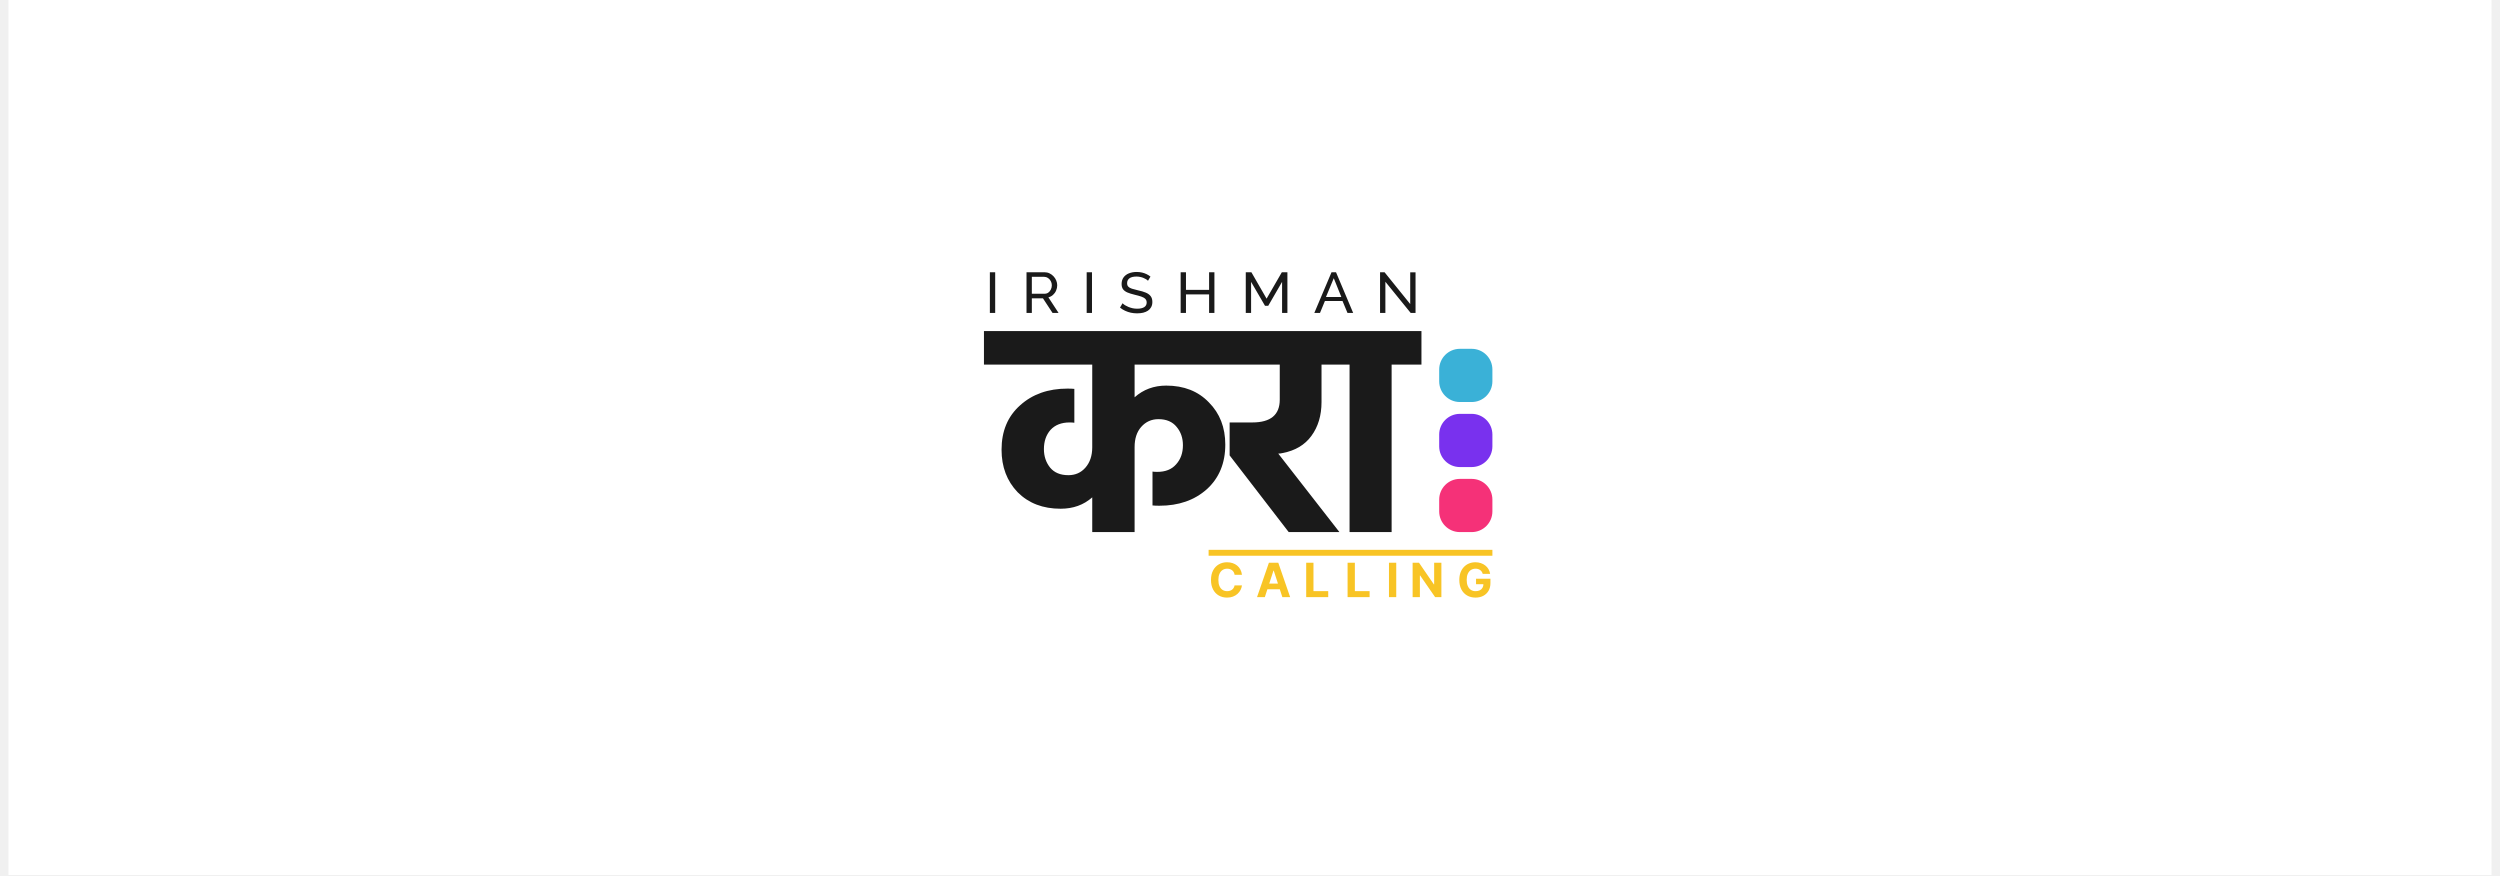
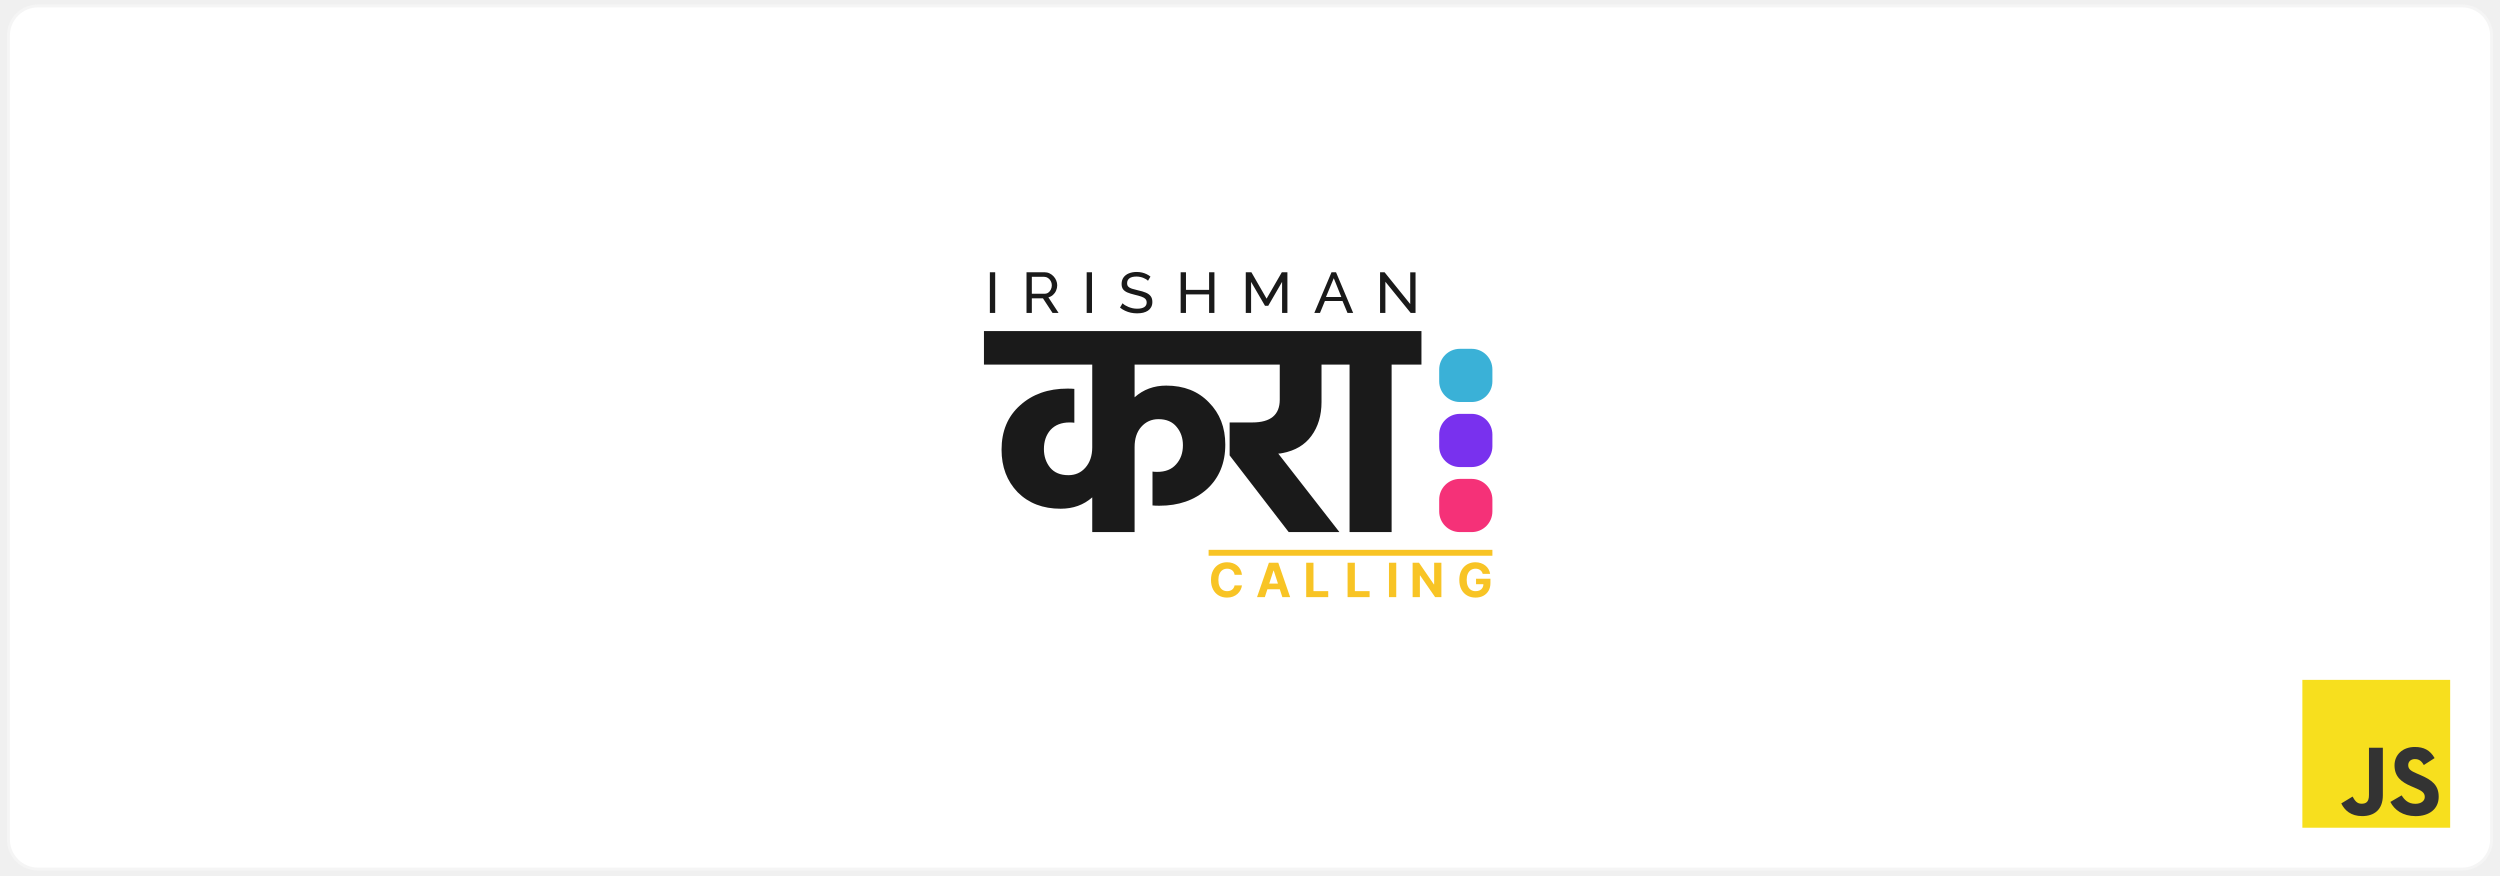
<svg xmlns="http://www.w3.org/2000/svg" width="1200" height="420" viewBox="-160 -40 420 148" fill="none">
-   <rect x="-160" y="-40" width="420" height="148" fill="#ffffff" />
+   <rect style="stroke: #f5f5f5; stroke-width: 0.5;" rx="5" x="-160" y="-39" width="420" height="146" fill="#ffffff" />
  <path d="M48.847 21.675H30.481V27.198C31.961 25.881 33.744 25.222 35.829 25.222C38.823 25.222 41.228 26.168 43.045 28.06C44.895 29.918 45.82 32.299 45.82 35.204C45.82 38.346 44.777 40.862 42.692 42.754C40.606 44.612 37.932 45.541 34.669 45.541C34.164 45.541 33.778 45.524 33.508 45.49V39.764C33.71 39.798 33.979 39.815 34.316 39.815C35.695 39.815 36.755 39.393 37.495 38.548C38.268 37.704 38.655 36.623 38.655 35.306C38.655 34.089 38.302 33.059 37.595 32.215C36.889 31.336 35.863 30.897 34.517 30.897C33.34 30.897 32.365 31.336 31.591 32.215C30.851 33.059 30.481 34.191 30.481 35.609V50H23.316V44.122C21.87 45.406 20.087 46.048 17.968 46.048C14.974 46.048 12.552 45.119 10.702 43.261C8.885 41.369 7.977 38.971 7.977 36.066C7.977 32.924 9.02 30.424 11.105 28.566C13.191 26.675 15.865 25.729 19.128 25.729C19.599 25.729 19.986 25.746 20.289 25.779V31.505C20.087 31.471 19.818 31.454 19.481 31.454C18.102 31.454 17.026 31.877 16.252 32.721C15.512 33.566 15.142 34.647 15.142 35.964C15.142 37.18 15.495 38.227 16.201 39.106C16.908 39.95 17.934 40.373 19.279 40.373C20.457 40.373 21.415 39.95 22.155 39.106C22.929 38.227 23.316 37.079 23.316 35.66V21.675H5V16H48.847V21.675ZM46.556 37.028V31.454H50.391C53.486 31.454 55.033 30.171 55.033 27.604V21.675H43.277V16H67.345V21.675H62.097V28.009C62.097 30.272 61.525 32.181 60.382 33.735C59.272 35.255 57.657 36.218 55.538 36.623C55.269 36.691 55.016 36.724 54.781 36.724L65.125 50H56.547L46.556 37.028ZM61.794 21.675V16H79V21.675H73.954V50H66.84V21.675H61.794Z" fill="#1A1A1A" />
  <path d="M6 12.932V6.048H6.9V12.932H6ZM12.199 12.932V6.048H15.24C15.553 6.048 15.84 6.113 16.1 6.242C16.36 6.365 16.587 6.533 16.78 6.747C16.974 6.953 17.124 7.189 17.231 7.454C17.337 7.713 17.391 7.978 17.391 8.249C17.391 8.566 17.327 8.867 17.201 9.151C17.081 9.435 16.907 9.678 16.68 9.878C16.46 10.079 16.2 10.217 15.9 10.295L17.621 12.932H16.6L14.98 10.46H13.1V12.932H12.199ZM13.1 9.684H15.25C15.497 9.684 15.71 9.62 15.89 9.49C16.077 9.355 16.22 9.177 16.32 8.957C16.427 8.737 16.48 8.501 16.48 8.249C16.48 7.991 16.42 7.755 16.3 7.542C16.18 7.322 16.024 7.147 15.83 7.018C15.637 6.889 15.424 6.824 15.19 6.824H13.1V9.684ZM22.374 12.932V6.048H23.274V12.932H22.374ZM32.745 7.493C32.664 7.403 32.558 7.315 32.424 7.231C32.291 7.147 32.141 7.073 31.974 7.008C31.808 6.937 31.624 6.882 31.424 6.843C31.231 6.798 31.027 6.776 30.814 6.776C30.267 6.776 29.864 6.876 29.604 7.076C29.344 7.277 29.214 7.551 29.214 7.9C29.214 8.146 29.28 8.34 29.414 8.482C29.547 8.624 29.75 8.741 30.024 8.831C30.304 8.922 30.657 9.015 31.084 9.112C31.578 9.216 32.004 9.342 32.364 9.49C32.724 9.639 33.001 9.839 33.195 10.091C33.388 10.337 33.485 10.667 33.485 11.08C33.485 11.41 33.418 11.698 33.285 11.943C33.158 12.182 32.978 12.383 32.745 12.544C32.511 12.699 32.238 12.816 31.924 12.893C31.611 12.964 31.271 13 30.904 13C30.544 13 30.191 12.964 29.844 12.893C29.504 12.816 29.18 12.706 28.873 12.564C28.567 12.421 28.28 12.244 28.013 12.03L28.443 11.294C28.55 11.403 28.687 11.513 28.854 11.623C29.027 11.727 29.22 11.824 29.434 11.914C29.654 12.005 29.89 12.079 30.144 12.137C30.397 12.189 30.657 12.215 30.924 12.215C31.431 12.215 31.824 12.127 32.104 11.953C32.384 11.772 32.524 11.51 32.524 11.168C32.524 10.909 32.444 10.702 32.284 10.547C32.131 10.392 31.901 10.263 31.594 10.159C31.287 10.056 30.914 9.952 30.474 9.849C29.994 9.733 29.59 9.607 29.264 9.471C28.937 9.329 28.69 9.145 28.523 8.918C28.363 8.692 28.283 8.398 28.283 8.036C28.283 7.596 28.393 7.225 28.613 6.921C28.834 6.617 29.137 6.388 29.524 6.233C29.91 6.078 30.347 6 30.834 6C31.154 6 31.451 6.032 31.724 6.097C32.004 6.162 32.264 6.252 32.504 6.368C32.745 6.485 32.965 6.624 33.165 6.785L32.745 7.493ZM43.981 6.048V12.932H43.081V9.801H39.17V12.932H38.27V6.048H39.17V9.025H43.081V6.048H43.981ZM55.426 12.932V7.677L53.086 11.72H52.536L50.185 7.677V12.932H49.285V6.048H50.235L52.806 10.518L55.386 6.048H56.327V12.932H55.426ZM63.789 6.048H64.549L67.45 12.932H66.49L65.649 10.915H62.669L61.838 12.932H60.878L63.789 6.048ZM65.449 10.237L64.169 7.057L62.849 10.237H65.449ZM72.899 7.658V12.932H71.998V6.048H72.759L77.1 11.429V6.058H78V12.932H77.18L72.899 7.658Z" fill="#1A1A1A" />
  <path d="M82 44.5C82 42.567 83.567 41 85.5 41H87.5C89.433 41 91 42.567 91 44.5V46.5C91 48.433 89.433 50 87.5 50H85.5C83.567 50 82 48.433 82 46.5V44.5Z" fill="#F53178" />
  <path d="M82 33.5C82 31.567 83.567 30 85.5 30H87.5C89.433 30 91 31.567 91 33.5V35.5C91 37.433 89.433 39 87.5 39H85.5C83.567 39 82 37.433 82 35.5V33.5Z" fill="#7931EE" />
  <path d="M82 22.5C82 20.567 83.567 19 85.5 19H87.5C89.433 19 91 20.567 91 22.5V24.5C91 26.433 89.433 28 87.5 28H85.5C83.567 28 82 26.433 82 24.5V22.5Z" fill="#3AB1D7" />
  <path transform="translate(85, 55)" d="M4.364 2.062C4.324 1.924 4.268 1.802 4.196 1.696C4.124 1.588 4.036 1.497 3.932 1.423C3.83 1.348 3.712 1.29 3.58 1.25C3.449 1.21 3.304 1.19 3.145 1.19C2.848 1.19 2.586 1.264 2.361 1.412C2.137 1.56 1.963 1.775 1.838 2.057C1.713 2.337 1.651 2.68 1.651 3.085C1.651 3.491 1.712 3.835 1.835 4.119C1.958 4.403 2.133 4.62 2.358 4.77C2.583 4.918 2.849 4.991 3.156 4.991C3.435 4.991 3.672 4.942 3.869 4.844C4.068 4.743 4.22 4.602 4.324 4.42C4.43 4.239 4.483 4.024 4.483 3.776L4.733 3.812H3.233V2.886H5.668V3.619C5.668 4.131 5.56 4.57 5.344 4.938C5.128 5.303 4.83 5.585 4.452 5.784C4.073 5.981 3.639 6.08 3.151 6.08C2.605 6.08 2.126 5.959 1.713 5.719C1.3 5.476 0.978 5.133 0.747 4.688C0.518 4.241 0.403 3.71 0.403 3.097C0.403 2.625 0.472 2.205 0.608 1.835C0.746 1.464 0.939 1.15 1.188 0.892C1.436 0.634 1.724 0.438 2.054 0.304C2.384 0.17 2.741 0.102 3.125 0.102C3.455 0.102 3.761 0.151 4.045 0.247C4.33 0.342 4.581 0.476 4.801 0.651C5.023 0.825 5.204 1.032 5.344 1.273C5.484 1.511 5.574 1.775 5.614 2.062H4.364Z" fill="#F8C425" />
  <path transform="translate(77, 55)" d="M5.372 0.182V6H4.31L1.778 2.338H1.736V6H0.506V0.182H1.585L4.097 3.841H4.148V0.182H5.372Z" fill="#F8C425" />
  <path transform="translate(73, 55)" d="M1.736 0.182V6H0.506V0.182H1.736Z" fill="#F8C425" />
  <path transform="translate(66, 55)" d="M0.506 6V0.182H1.736V4.986H4.23V6H0.506Z" fill="#F8C425" />
  <path transform="translate(59, 55)" d="M0.506 6V0.182H1.736V4.986H4.23V6H0.506Z" fill="#F8C425" />
  <path transform="translate(51, 55)" d="M1.509 6H0.19L2.199 0.182H3.784L5.79 6H4.472L3.014 1.511H2.969L1.509 6ZM1.426 3.713H4.54V4.673H1.426V3.713Z" fill="#F8C425" />
  <path transform="translate(43, 55)" d="M5.639 2.219H4.395C4.372 2.058 4.326 1.915 4.256 1.79C4.186 1.663 4.096 1.555 3.986 1.466C3.876 1.377 3.749 1.309 3.605 1.261C3.463 1.214 3.309 1.19 3.142 1.19C2.841 1.19 2.579 1.265 2.355 1.415C2.132 1.562 1.958 1.778 1.835 2.062C1.712 2.345 1.651 2.688 1.651 3.091C1.651 3.506 1.712 3.854 1.835 4.136C1.96 4.419 2.134 4.632 2.358 4.776C2.581 4.92 2.84 4.991 3.134 4.991C3.298 4.991 3.451 4.97 3.591 4.926C3.733 4.883 3.859 4.819 3.969 4.736C4.079 4.651 4.17 4.547 4.241 4.426C4.315 4.305 4.366 4.167 4.395 4.011L5.639 4.017C5.607 4.284 5.527 4.542 5.398 4.79C5.271 5.036 5.099 5.257 4.884 5.452C4.67 5.645 4.414 5.798 4.116 5.912C3.821 6.024 3.487 6.08 3.114 6.08C2.595 6.08 2.131 5.962 1.722 5.727C1.314 5.492 0.992 5.152 0.756 4.707C0.521 4.262 0.403 3.723 0.403 3.091C0.403 2.456 0.523 1.917 0.761 1.472C1 1.027 1.324 0.688 1.733 0.455C2.142 0.22 2.602 0.102 3.114 0.102C3.451 0.102 3.763 0.15 4.051 0.244C4.341 0.339 4.598 0.477 4.821 0.659C5.045 0.839 5.226 1.06 5.366 1.321C5.509 1.582 5.599 1.882 5.639 2.219Z" fill="#F8C425" />
  <rect x="43" y="53" width="48" height="1" fill="#F8C425" />
+   <g transform="translate(228 75) scale(0.25)">
+     <svg width="100" height="100" viewBox="0 0 630 630">
+       <rect width="630" height="630" fill="#f7df1e" />
+       <path fill="#333333" d="m423.2 492.19c12.69 20.72 29.2 35.95 58.4 35.95 24.53 0 40.2-12.26 40.2-29.2 0-20.3-16.1-27.49-43.1-39.3l-14.8-6.35c-42.72-18.2-71.1-41-71.1-89.2 0-44.4 33.83-78.2 86.7-78.2 37.64 0 64.7 13.1 84.2 47.4l-46.1 29.6c-10.15-18.2-21.1-25.37-38.1-25.37-17.34 0-28.33 11-28.33 25.37 0 17.76 11 24.95 36.4 35.95l14.8 6.34c50.3 21.57 78.7 43.56 78.7 93 0 53.3-41.87 82.5-98.1 82.5-54.98 0-90.5-26.2-107.88-60.54zm-209.13 5.13c9.3 16.5 17.76 30.45 38.1 30.45 19.45 0 31.72-7.61 31.72-37.2v-201.3h59.2v202.1c0 61.3-35.94 89.2-88.4 89.2-47.4 0-74.85-24.53-88.81-54.075z" />
+     </svg>
+   </g>
</svg>
